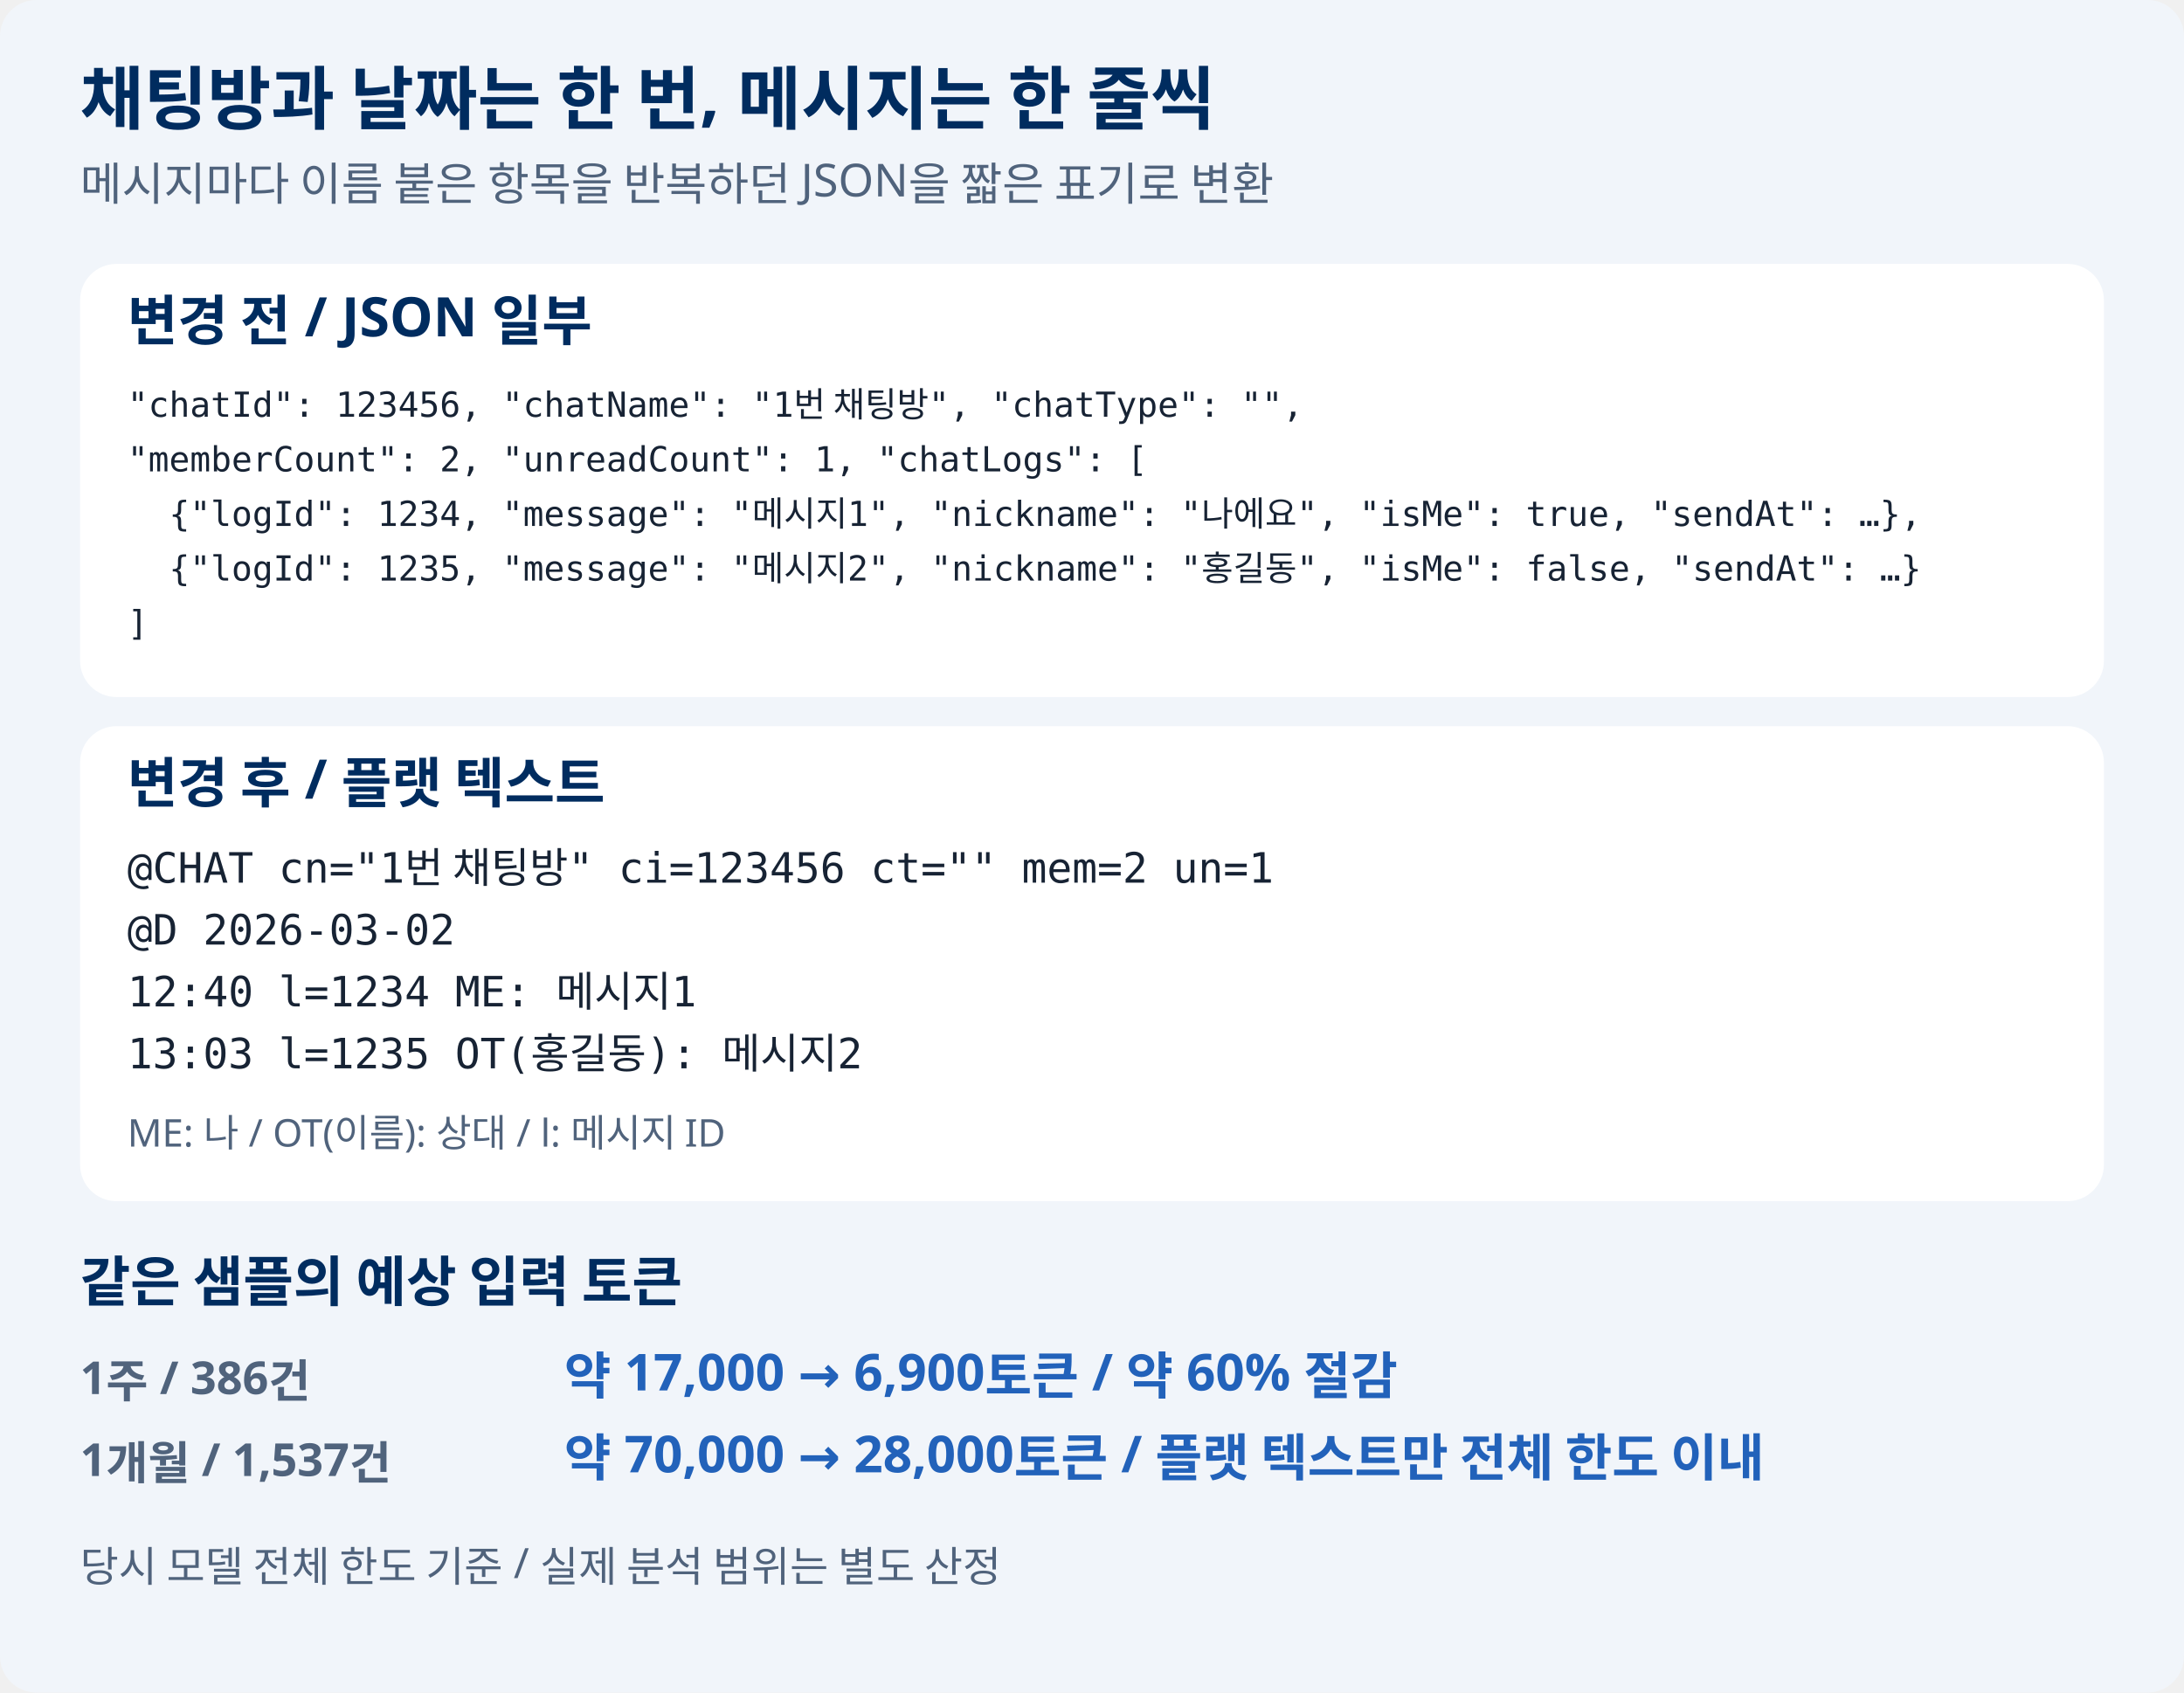
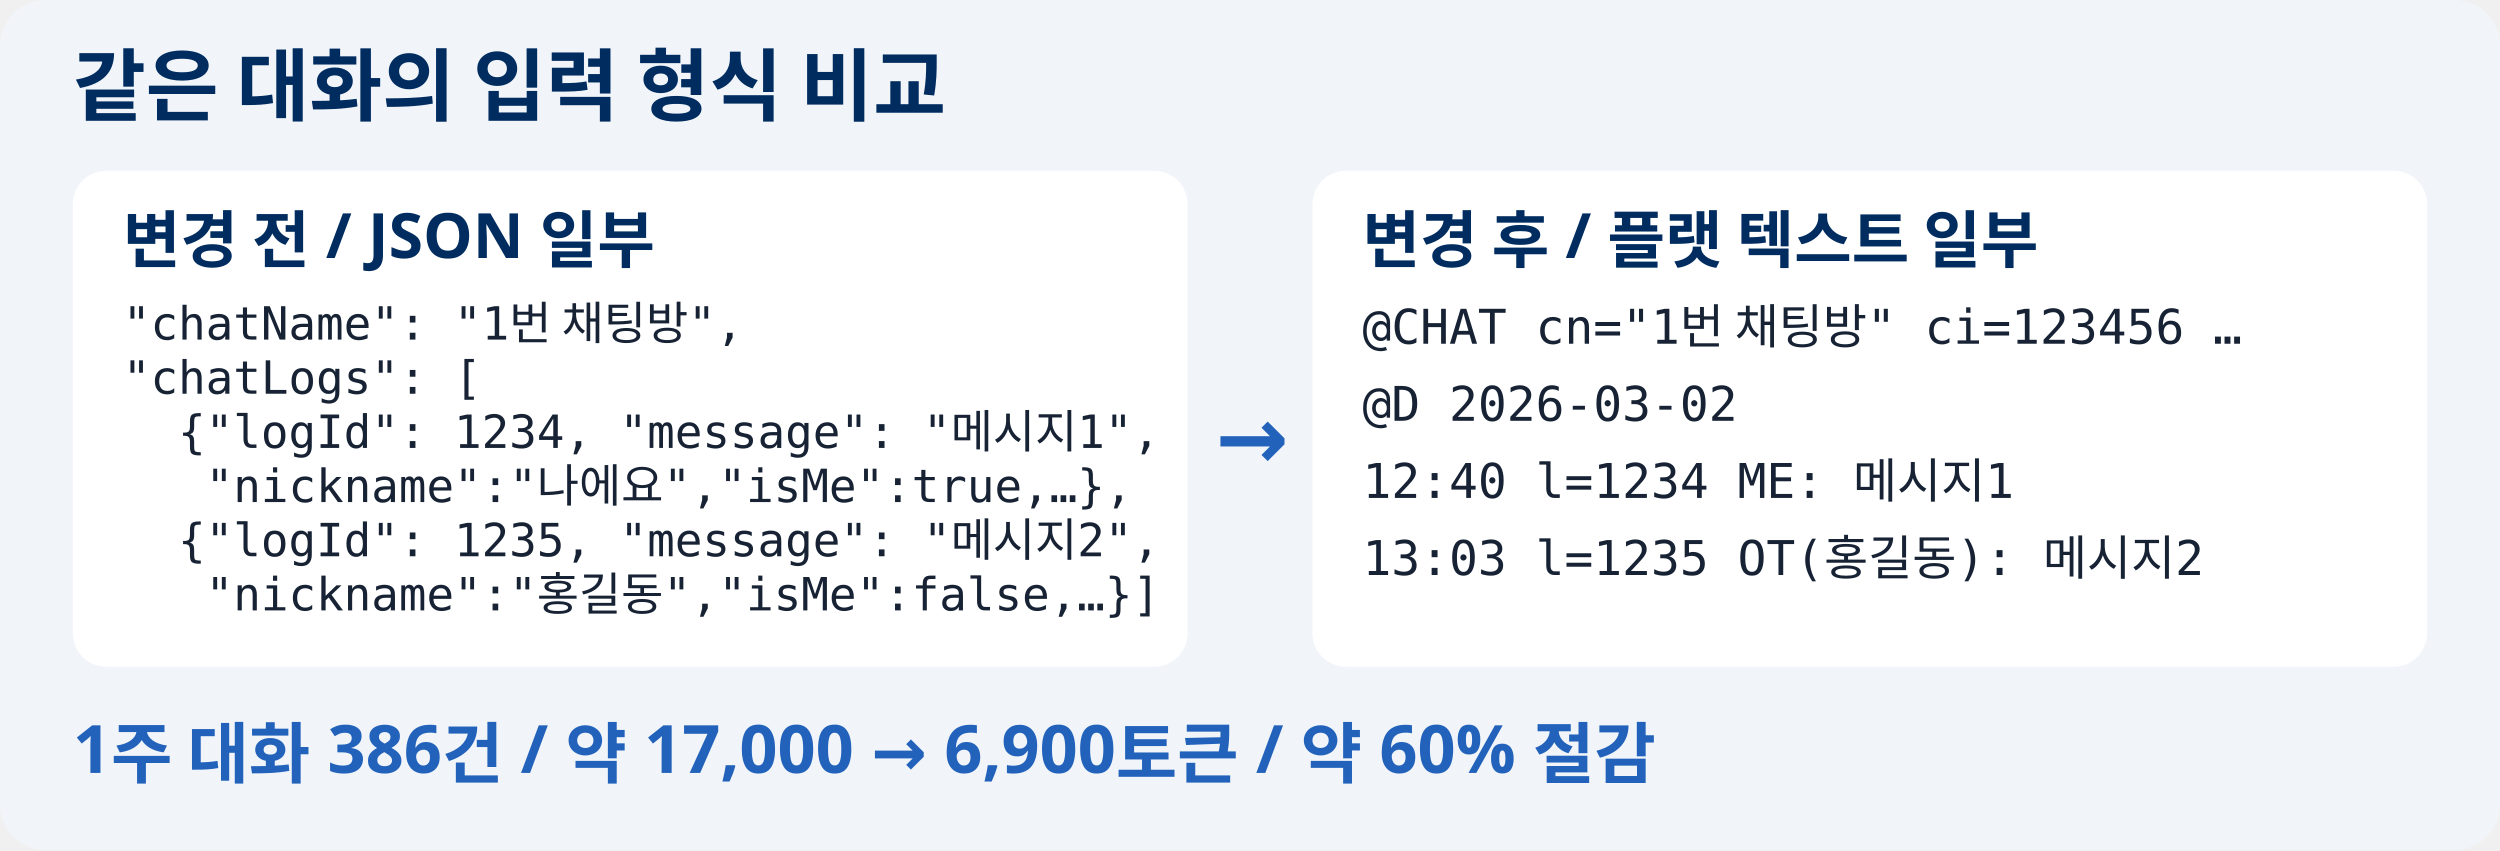
- <svg xmlns="http://www.w3.org/2000/svg" viewBox="0 0 1200 930" role="img" aria-labelledby="title">
-   <rect x="0" y="0" width="1200" height="930" rx="20" fill="#f1f5fa" />
-   <text x="44" y="68" font-family="Pretendard, Noto Sans KR, Apple SD Gothic Neo, sans-serif" font-size="38" font-weight="700" fill="#002c5f" xml:space="preserve">채팅방과 날짜는 한 번, 메시지는 한 줄씩</text>
-   <text x="44" y="110" font-family="Pretendard, Noto Sans KR, Apple SD Gothic Neo, sans-serif" font-size="25" font-weight="400" fill="#50637c" xml:space="preserve">메시지마다 이름 붙은 항목을 반복하던 JSON을 짧은 표기로 변환</text>
-   <rect x="44" y="145" width="1112" height="238" rx="20" fill="#ffffff" />
-   <text x="70" y="187" font-family="Pretendard, Noto Sans KR, Apple SD Gothic Neo, sans-serif" font-size="30" font-weight="700" fill="#002c5f" xml:space="preserve">변경 전 / JSON 일부</text>
-   <text x="70" y="229" font-family="ui-monospace, SFMono-Regular, Menlo, monospace" font-size="19" font-weight="400" fill="#172334" xml:space="preserve">"chatId": 123456, "chatName": "1번 채팅방", "chatType": "",</text>
-   <text x="70" y="259" font-family="ui-monospace, SFMono-Regular, Menlo, monospace" font-size="19" font-weight="400" fill="#172334" xml:space="preserve">"memberCount": 2, "unreadCount": 1, "chatLogs": [</text>
-   <text x="70" y="289" font-family="ui-monospace, SFMono-Regular, Menlo, monospace" font-size="19" font-weight="400" fill="#172334" xml:space="preserve">  {"logId": 1234, "message": "메시지1", "nickname": "나에요", "isMe": true, "sendAt": …},</text>
-   <text x="70" y="319" font-family="ui-monospace, SFMono-Regular, Menlo, monospace" font-size="19" font-weight="400" fill="#172334" xml:space="preserve">  {"logId": 1235, "message": "메시지2", "nickname": "홍길동", "isMe": false, "sendAt": …}</text>
-   <text x="70" y="349" font-family="ui-monospace, SFMono-Regular, Menlo, monospace" font-size="19" font-weight="400" fill="#172334" xml:space="preserve">]</text>
-   <rect x="44" y="399" width="1112" height="261" rx="20" fill="#ffffff" />
-   <text x="70" y="441" font-family="Pretendard, Noto Sans KR, Apple SD Gothic Neo, sans-serif" font-size="30" font-weight="700" fill="#002c5f" xml:space="preserve">변경 후 / 플랫 텍스트</text>
-   <text x="70" y="485" font-family="ui-monospace, SFMono-Regular, Menlo, monospace" font-size="23" font-weight="400" fill="#172334" xml:space="preserve">@CHAT cn="1번 채팅방" ci=123456 ct="" mem=2 un=1</text>
-   <text x="70" y="519" font-family="ui-monospace, SFMono-Regular, Menlo, monospace" font-size="23" font-weight="400" fill="#172334" xml:space="preserve">@D 2026-03-02</text>
-   <text x="70" y="553" font-family="ui-monospace, SFMono-Regular, Menlo, monospace" font-size="23" font-weight="400" fill="#172334" xml:space="preserve">12:40 l=1234 ME: 메시지1</text>
-   <text x="70" y="587" font-family="ui-monospace, SFMono-Regular, Menlo, monospace" font-size="23" font-weight="400" fill="#172334" xml:space="preserve">13:03 l=1235 OT(홍길동): 메시지2</text>
-   <text x="70" y="630" font-family="Pretendard, Noto Sans KR, Apple SD Gothic Neo, sans-serif" font-size="21" font-weight="400" fill="#50637c" xml:space="preserve">ME: 나 / OT(이름): 상대 / l: 메시지 ID</text>
-   <text x="44" y="715" font-family="Pretendard, Noto Sans KR, Apple SD Gothic Neo, sans-serif" font-size="30" font-weight="700" fill="#002c5f" xml:space="preserve">같은 샘플의 예상 입력 토큰</text>
-   <text x="44" y="766" font-family="Pretendard, Noto Sans KR, Apple SD Gothic Neo, sans-serif" font-size="25" font-weight="700" fill="#50637c" xml:space="preserve">1주 / 386건</text>
-   <text x="310" y="766" font-family="Pretendard, Noto Sans KR, Apple SD Gothic Neo, sans-serif" font-size="28" font-weight="700" fill="#2262ba" xml:space="preserve">약 17,000 → 6,900토큰 / 약 60% 절감</text>
-   <text x="44" y="811" font-family="Pretendard, Noto Sans KR, Apple SD Gothic Neo, sans-serif" font-size="25" font-weight="700" fill="#50637c" xml:space="preserve">1개월 / 1,537건</text>
-   <text x="310" y="811" font-family="Pretendard, Noto Sans KR, Apple SD Gothic Neo, sans-serif" font-size="28" font-weight="700" fill="#2262ba" xml:space="preserve">약 70,000 → 28,000토큰 / 플랫 텍스트만 전체 한도 이내</text>
-   <text x="44" y="869" font-family="Pretendard, Noto Sans KR, Apple SD Gothic Neo, sans-serif" font-size="23" font-weight="400" fill="#50637c" xml:space="preserve">당시 모델 전체 한도 기준 / 실제 분석 범위는 별도 산정</text>
+ <svg xmlns="http://www.w3.org/2000/svg" viewBox="0 0 1200 408" width="1200" height="408" role="img" aria-labelledby="title">
+   <rect x="0" y="0" width="1200" height="408" rx="22" fill="#f1f5fa" />
+   <text x="35" y="55" font-family="Pretendard, Noto Sans KR, Apple SD Gothic Neo, sans-serif" font-size="38" font-weight="700" fill="#002c5f" text-anchor="start" xml:space="preserve">같은 대화의 입력 형식 비교</text>
+   <rect x="35" y="82" width="535" height="238" rx="16" fill="#ffffff" />
+   <rect x="630" y="82" width="535" height="238" rx="16" fill="#ffffff" />
+   <text x="59" y="126" font-family="Pretendard, Noto Sans KR, Apple SD Gothic Neo, sans-serif" font-size="30" font-weight="700" fill="#002c5f" text-anchor="start" xml:space="preserve">변경 전 / JSON 일부</text>
+   <text x="654" y="126" font-family="Pretendard, Noto Sans KR, Apple SD Gothic Neo, sans-serif" font-size="30" font-weight="700" fill="#002c5f" text-anchor="start" xml:space="preserve">변경 후 / 플랫 텍스트 일부</text>
+   <text x="601" y="225" font-family="Pretendard, Noto Sans KR, Apple SD Gothic Neo, sans-serif" font-size="42" font-weight="700" fill="#2262ba" text-anchor="middle" xml:space="preserve">→</text>
+   <text x="59" y="163" font-family="Menlo, Apple SD Gothic Neo, monospace" font-size="22" font-weight="400" fill="#172334" text-anchor="start" xml:space="preserve">"chatName": "1번 채팅방",</text>
+   <text x="59" y="189" font-family="Menlo, Apple SD Gothic Neo, monospace" font-size="22" font-weight="400" fill="#172334" text-anchor="start" xml:space="preserve">"chatLogs": [</text>
+   <text x="59" y="215" font-family="Menlo, Apple SD Gothic Neo, monospace" font-size="22" font-weight="400" fill="#172334" text-anchor="start" xml:space="preserve">  {"logId": 1234, "message": "메시지1",</text>
+   <text x="59" y="241" font-family="Menlo, Apple SD Gothic Neo, monospace" font-size="22" font-weight="400" fill="#172334" text-anchor="start" xml:space="preserve">   "nickname":"나에요","isMe":true,…},</text>
+   <text x="59" y="267" font-family="Menlo, Apple SD Gothic Neo, monospace" font-size="22" font-weight="400" fill="#172334" text-anchor="start" xml:space="preserve">  {"logId": 1235, "message": "메시지2",</text>
+   <text x="59" y="293" font-family="Menlo, Apple SD Gothic Neo, monospace" font-size="22" font-weight="400" fill="#172334" text-anchor="start" xml:space="preserve">   "nickname":"홍길동","isMe":false,…}]</text>
+   <text x="654" y="165" font-family="Menlo, Apple SD Gothic Neo, monospace" font-size="23" font-weight="400" fill="#172334" text-anchor="start" xml:space="preserve">@CHAT cn="1번 채팅방" ci=123456 …</text>
+   <text x="654" y="202" font-family="Menlo, Apple SD Gothic Neo, monospace" font-size="23" font-weight="400" fill="#172334" text-anchor="start" xml:space="preserve">@D 2026-03-02</text>
+   <text x="654" y="239" font-family="Menlo, Apple SD Gothic Neo, monospace" font-size="23" font-weight="400" fill="#172334" text-anchor="start" xml:space="preserve">12:40 l=1234 ME: 메시지1</text>
+   <text x="654" y="276" font-family="Menlo, Apple SD Gothic Neo, monospace" font-size="23" font-weight="400" fill="#172334" text-anchor="start" xml:space="preserve">13:03 l=1235 OT(홍길동): 메시지2</text>
+   <text x="35" y="371" font-family="Pretendard, Noto Sans KR, Apple SD Gothic Neo, sans-serif" font-size="32" font-weight="700" fill="#2262ba" text-anchor="start" xml:space="preserve">1주 대화 386건 / 약 17,000 → 6,900토큰 / 약 60% 절감</text>
</svg>
